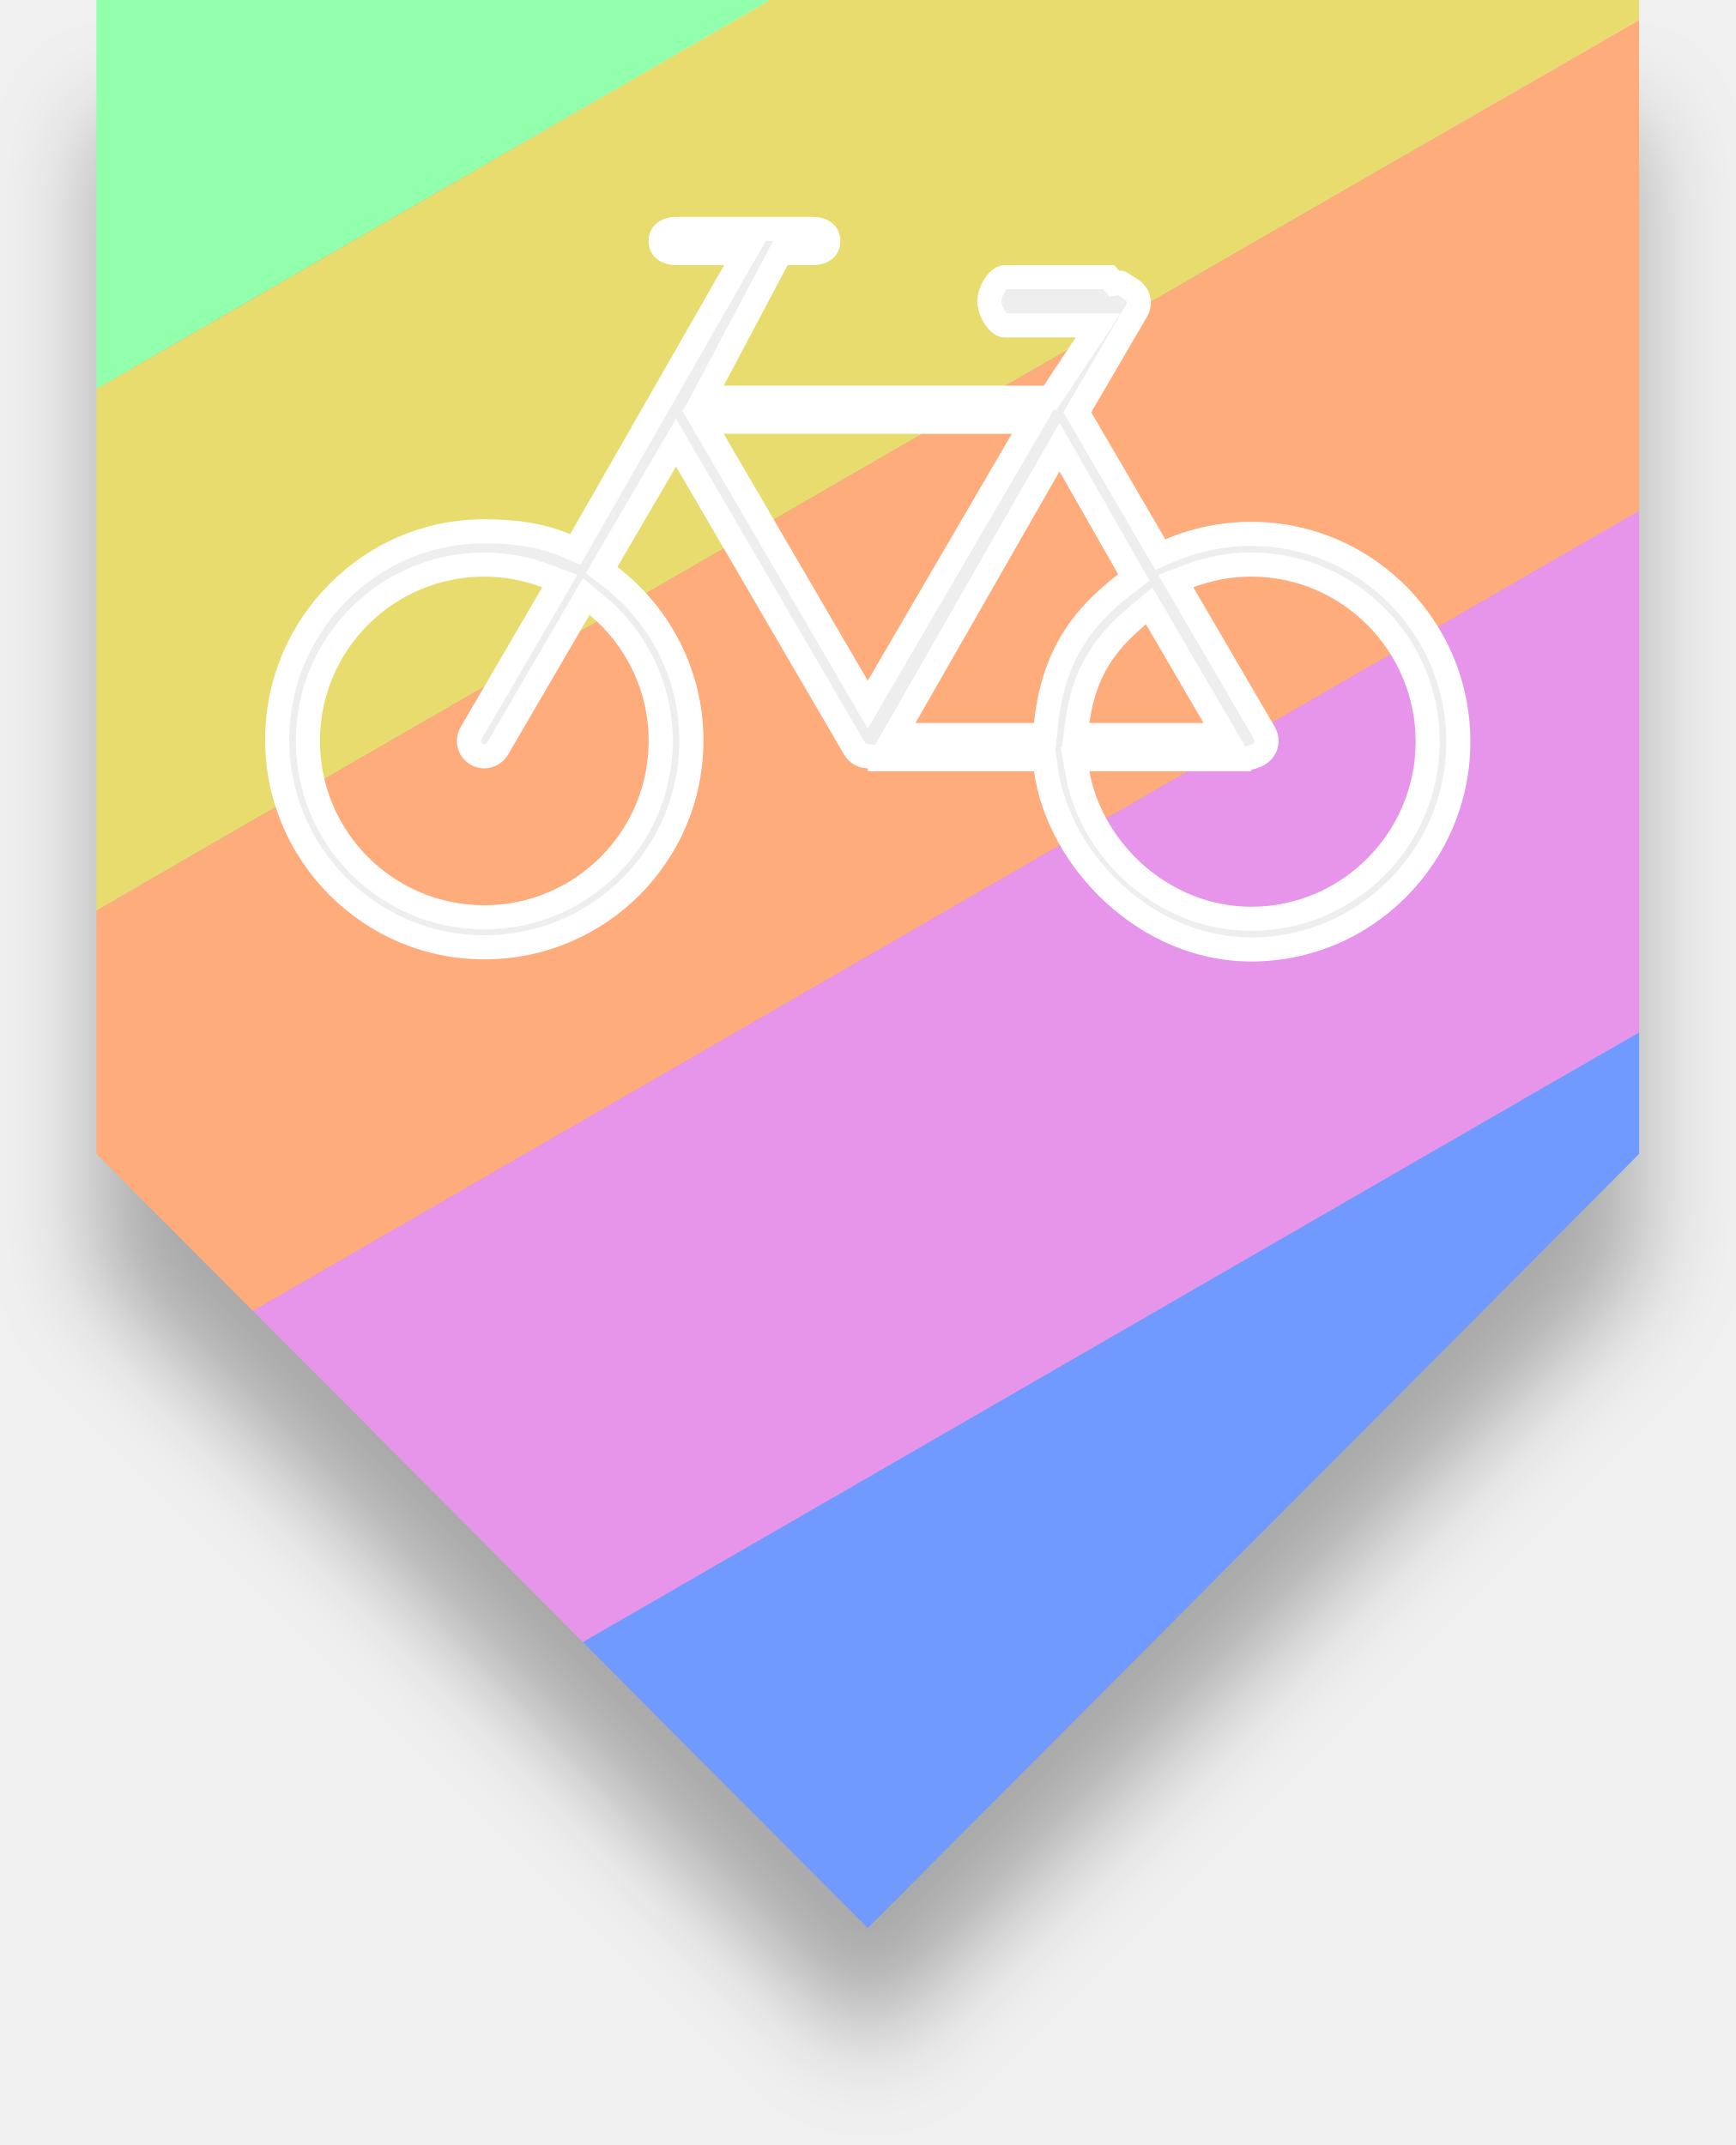
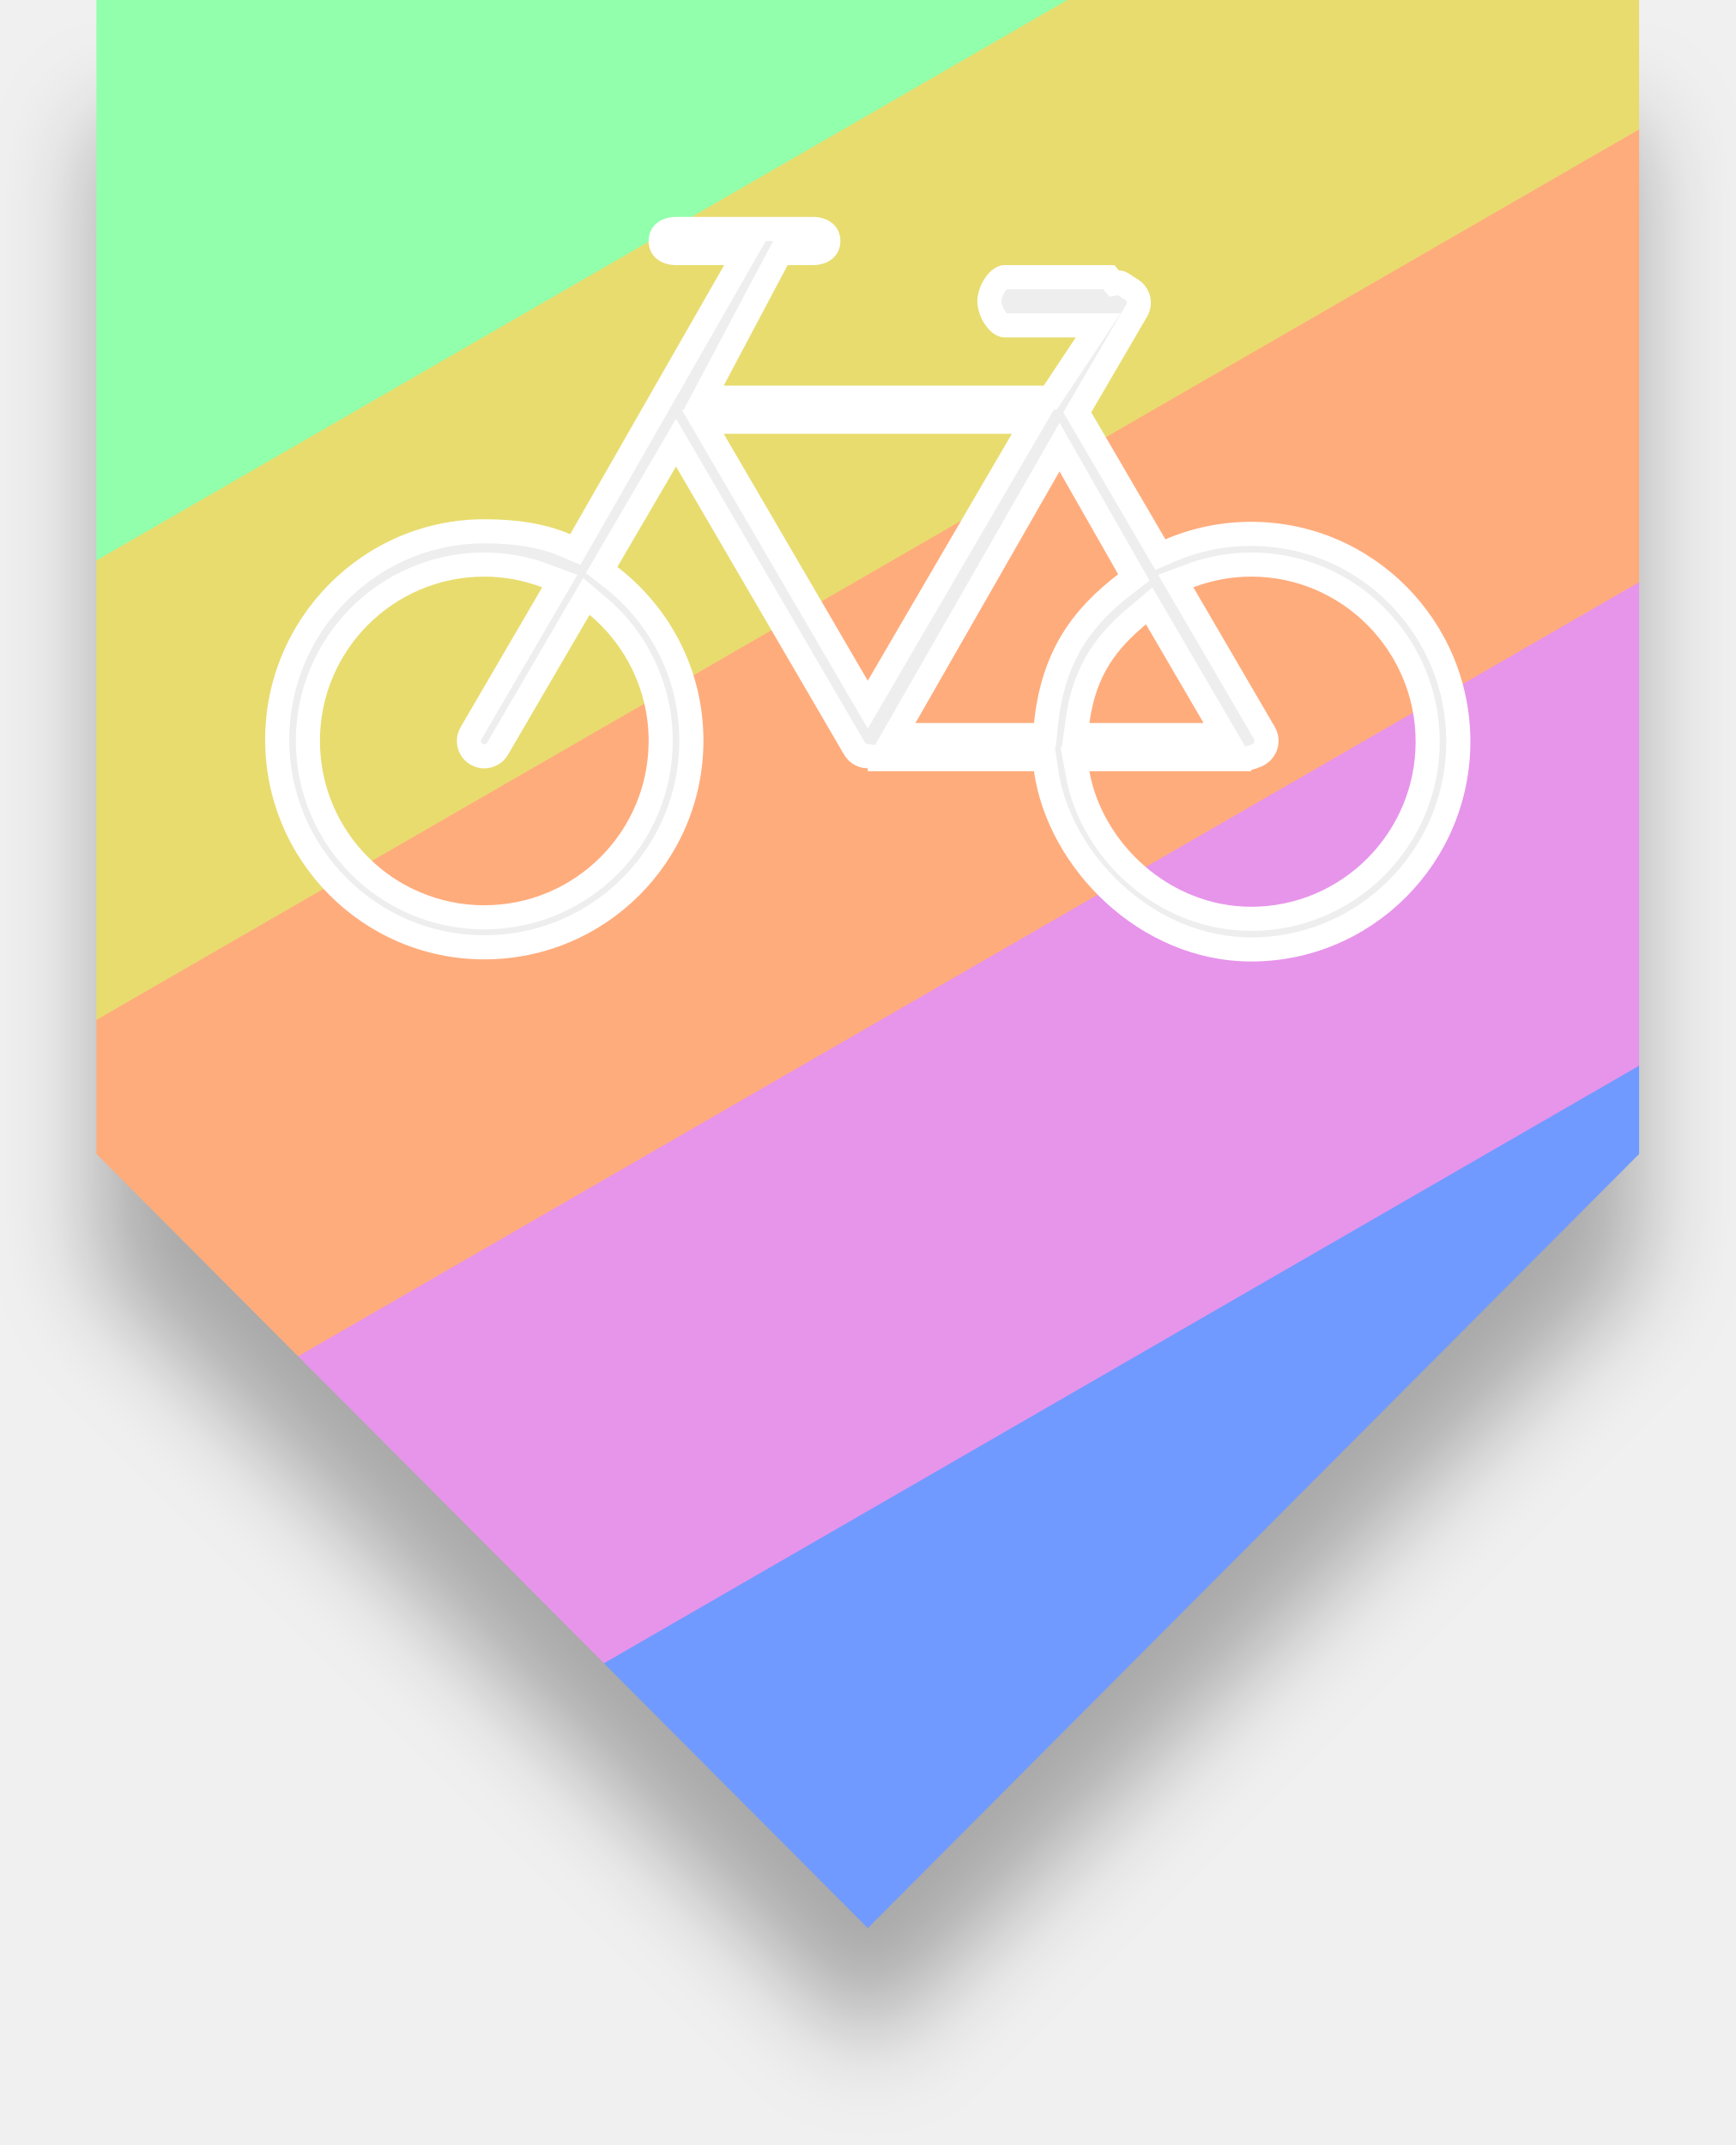
<svg xmlns="http://www.w3.org/2000/svg" width="72" height="89" viewBox="0 0 72 89" fill="none">
  <g opacity="0.3" filter="url(#filter0_f)">
    <path d="M68 5H36H4V52.879L36 85L68 52.879V5Z" fill="black" />
  </g>
  <mask id="mask0" mask-type="alpha" maskUnits="userSpaceOnUse" x="4" y="0" width="64" height="80">
    <path d="M68 0H36H4V47.879L36 80L68 47.879V0Z" fill="#FC4C02" />
  </mask>
  <g mask="url(#mask0)">
-     <rect x="-21.442" y="11.042" width="104.718" height="16.638" transform="rotate(-30 -21.4417 11.042)" fill="#91FFAB" stroke="#91FFAB" />
-     <rect x="-12.508" y="26.25" width="104.585" height="17.74" transform="rotate(-30 -12.5079 26.2502)" fill="#E8DC6F" stroke="#E8DC6F" />
-     <rect x="-5.053" y="43.586" width="106.797" height="16.638" transform="rotate(-30 -5.0535 43.5856)" fill="#FFAC7C" stroke="#FFAC7C" />
-     <rect x="1.542" y="60.144" width="109.365" height="17.74" transform="rotate(-30 1.54153 60.1442)" fill="#E794EB" stroke="#E794EB" />
-     <rect x="9.86" y="76.981" width="110.579" height="16.638" transform="rotate(-30 9.86009 76.9807)" fill="#709AFF" stroke="#709AFF" />
+     <rect x="-29.271" y="16.409" width="104.718" height="24.297" transform="rotate(-30 -29.2715 16.4085)" fill="#91FFAB" stroke="#91FFAB" />
+     <rect x="-17.508" y="36.25" width="104.585" height="17.74" transform="rotate(-30 -17.5079 36.2502)" fill="#E8DC6F" stroke="#E8DC6F" />
+     <rect x="-11.053" y="51.586" width="106.797" height="16.638" transform="rotate(-30 -11.0535 51.5856)" fill="#FFAC7C" stroke="#FFAC7C" />
+     <rect x="-5.458" y="67.144" width="109.365" height="17.74" transform="rotate(-30 -5.45847 67.1442)" fill="#E794EB" stroke="#E794EB" />
+     <rect x="1.86" y="82.981" width="110.579" height="16.638" transform="rotate(-30 1.86009 82.9807)" fill="#709AFF" stroke="#709AFF" />
    <mask id="path-8-inside-1" fill="white">
      <path d="M51.909 21.651C50.643 21.651 49.44 21.911 48.347 22.378L45.271 17.107L47.589 13.134C47.904 12.592 47.721 11.896 47.18 11.579C46.942 11.441 46.677 11.191 46.426 11.232L46.229 11H41.682C41.055 11 40.546 11.873 40.546 12.5C40.546 13.128 41.055 14 41.682 14H44.629L43.302 16H30.024L32.676 11H33.727C34.354 11 34.863 10.628 34.863 10C34.863 9.372 34.354 9 33.727 9H28.044C27.418 9 26.908 9.372 26.908 10C26.908 10.628 27.417 11 28.044 11H30.043L23.654 22.165C22.56 21.698 21.355 21.545 20.09 21.545C15.07 21.545 11 25.669 11 30.689C11 35.71 15.07 39.806 20.091 39.806C25.112 39.806 29.182 35.749 29.182 30.728C29.182 27.788 27.78 25.187 25.612 23.524L28.045 19.358L35.019 31.314L35.046 31.352L35.076 31.397L35.099 31.431L35.189 31.535L35.2 31.548L35.231 31.576L35.263 31.602L35.351 31.672L35.388 31.696L35.417 31.715L35.429 31.722L35.433 31.726L35.529 31.773L35.54 31.778L35.563 31.79L35.571 31.792L35.644 31.818L35.712 31.84L35.726 31.844L35.751 31.848L35.795 31.857L35.999 31.878L36 31.94L36.004 31.999H42.895C43.457 35.999 47.273 39.894 51.908 39.894C56.929 39.894 60.999 35.793 60.999 30.772C61 25.752 56.93 21.651 51.909 21.651V21.651ZM26.909 30.742C26.909 34.509 23.857 37.561 20.091 37.561C16.325 37.561 13.273 34.508 13.273 30.742C13.273 26.977 16.325 23.925 20.091 23.925C20.938 23.925 21.746 24.086 22.494 24.369L19.109 30.171C18.793 30.712 18.977 31.408 19.519 31.726C19.699 31.83 19.896 31.88 20.09 31.88C20.481 31.88 20.861 31.678 21.073 31.317L24.459 25.511C25.955 26.762 26.909 28.641 26.909 30.742ZM36 28.244L30.024 18H41.977L36 28.244ZM43.954 19.559L46.388 23.827C44.506 25.271 43.206 27 42.896 30H37.978L43.954 19.559ZM47.541 25.904L49.932 30H45.194C45.468 28 46.32 26.925 47.541 25.904ZM51.909 37.623C48.532 37.623 45.734 35 45.193 32H51.906L51.911 31.941L52.114 31.888L52.16 31.865L52.349 31.799L52.37 31.783L52.483 31.725L52.51 31.704L52.611 31.631L52.689 31.565L52.765 31.482L52.833 31.397L52.89 31.305L52.942 31.21L52.981 31.106L53.012 31.002L53.029 30.898L53.042 30.775L53.045 30.74L53.04 30.676L53.026 30.552L53.003 30.446L52.97 30.342L52.918 30.229L52.891 30.17L49.506 24.368C50.256 24.085 51.063 23.924 51.909 23.924C55.676 23.924 58.728 27.007 58.728 30.772C58.729 34.539 55.676 37.623 51.909 37.623V37.623Z" />
    </mask>
    <path d="M51.909 21.651C50.643 21.651 49.44 21.911 48.347 22.378L45.271 17.107L47.589 13.134C47.904 12.592 47.721 11.896 47.18 11.579C46.942 11.441 46.677 11.191 46.426 11.232L46.229 11H41.682C41.055 11 40.546 11.873 40.546 12.5C40.546 13.128 41.055 14 41.682 14H44.629L43.302 16H30.024L32.676 11H33.727C34.354 11 34.863 10.628 34.863 10C34.863 9.372 34.354 9 33.727 9H28.044C27.418 9 26.908 9.372 26.908 10C26.908 10.628 27.417 11 28.044 11H30.043L23.654 22.165C22.56 21.698 21.355 21.545 20.09 21.545C15.07 21.545 11 25.669 11 30.689C11 35.71 15.07 39.806 20.091 39.806C25.112 39.806 29.182 35.749 29.182 30.728C29.182 27.788 27.78 25.187 25.612 23.524L28.045 19.358L35.019 31.314L35.046 31.352L35.076 31.397L35.099 31.431L35.189 31.535L35.2 31.548L35.231 31.576L35.263 31.602L35.351 31.672L35.388 31.696L35.417 31.715L35.429 31.722L35.433 31.726L35.529 31.773L35.54 31.778L35.563 31.79L35.571 31.792L35.644 31.818L35.712 31.84L35.726 31.844L35.751 31.848L35.795 31.857L35.999 31.878L36 31.94L36.004 31.999H42.895C43.457 35.999 47.273 39.894 51.908 39.894C56.929 39.894 60.999 35.793 60.999 30.772C61 25.752 56.93 21.651 51.909 21.651V21.651ZM26.909 30.742C26.909 34.509 23.857 37.561 20.091 37.561C16.325 37.561 13.273 34.508 13.273 30.742C13.273 26.977 16.325 23.925 20.091 23.925C20.938 23.925 21.746 24.086 22.494 24.369L19.109 30.171C18.793 30.712 18.977 31.408 19.519 31.726C19.699 31.83 19.896 31.88 20.09 31.88C20.481 31.88 20.861 31.678 21.073 31.317L24.459 25.511C25.955 26.762 26.909 28.641 26.909 30.742ZM36 28.244L30.024 18H41.977L36 28.244ZM43.954 19.559L46.388 23.827C44.506 25.271 43.206 27 42.896 30H37.978L43.954 19.559ZM47.541 25.904L49.932 30H45.194C45.468 28 46.32 26.925 47.541 25.904ZM51.909 37.623C48.532 37.623 45.734 35 45.193 32H51.906L51.911 31.941L52.114 31.888L52.16 31.865L52.349 31.799L52.37 31.783L52.483 31.725L52.51 31.704L52.611 31.631L52.689 31.565L52.765 31.482L52.833 31.397L52.89 31.305L52.942 31.21L52.981 31.106L53.012 31.002L53.029 30.898L53.042 30.775L53.045 30.74L53.04 30.676L53.026 30.552L53.003 30.446L52.97 30.342L52.918 30.229L52.891 30.17L49.506 24.368C50.256 24.085 51.063 23.924 51.909 23.924C55.676 23.924 58.728 27.007 58.728 30.772C58.729 34.539 55.676 37.623 51.909 37.623V37.623Z" fill="#EEEEEE" stroke="white" stroke-width="2" mask="url(#path-8-inside-1)" />
  </g>
  <defs>
    <filter id="filter0_f" x="0" y="1" width="72" height="88" filterUnits="userSpaceOnUse" color-interpolation-filters="sRGB">
      <feFlood flood-opacity="0" result="BackgroundImageFix" />
      <feBlend mode="normal" in="SourceGraphic" in2="BackgroundImageFix" result="shape" />
      <feGaussianBlur stdDeviation="2" result="effect1_foregroundBlur" />
    </filter>
  </defs>
</svg>
